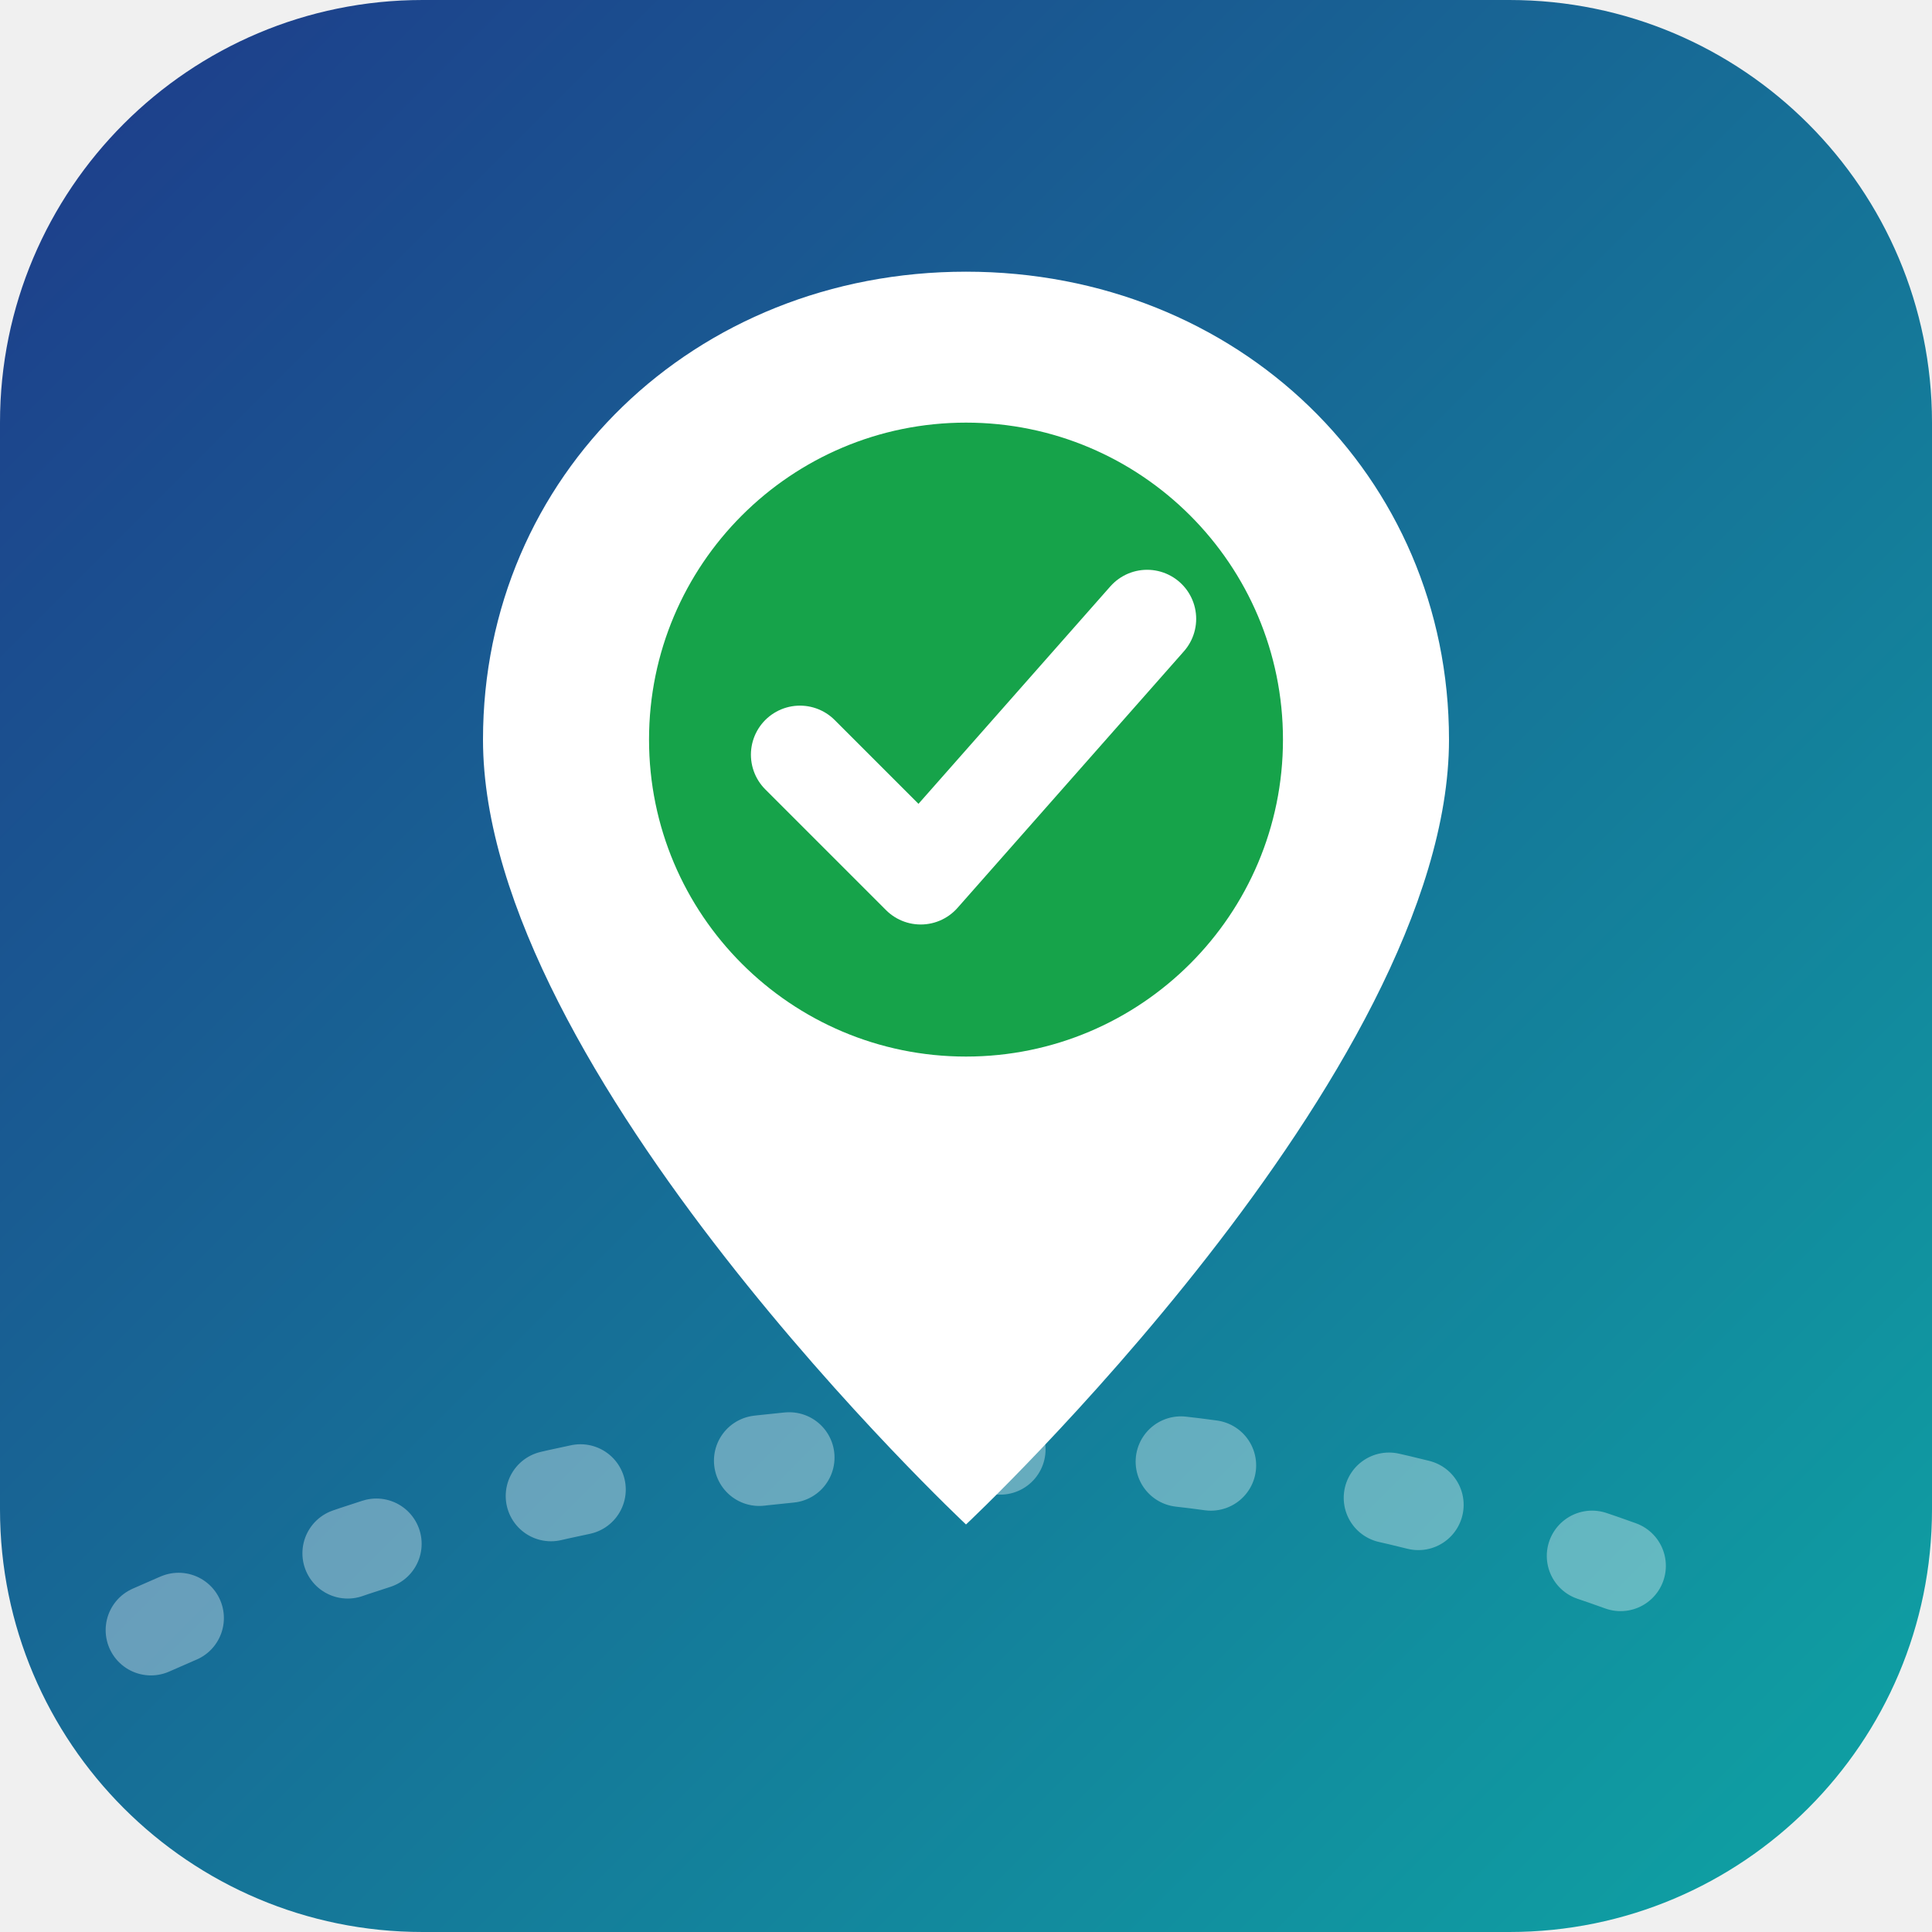
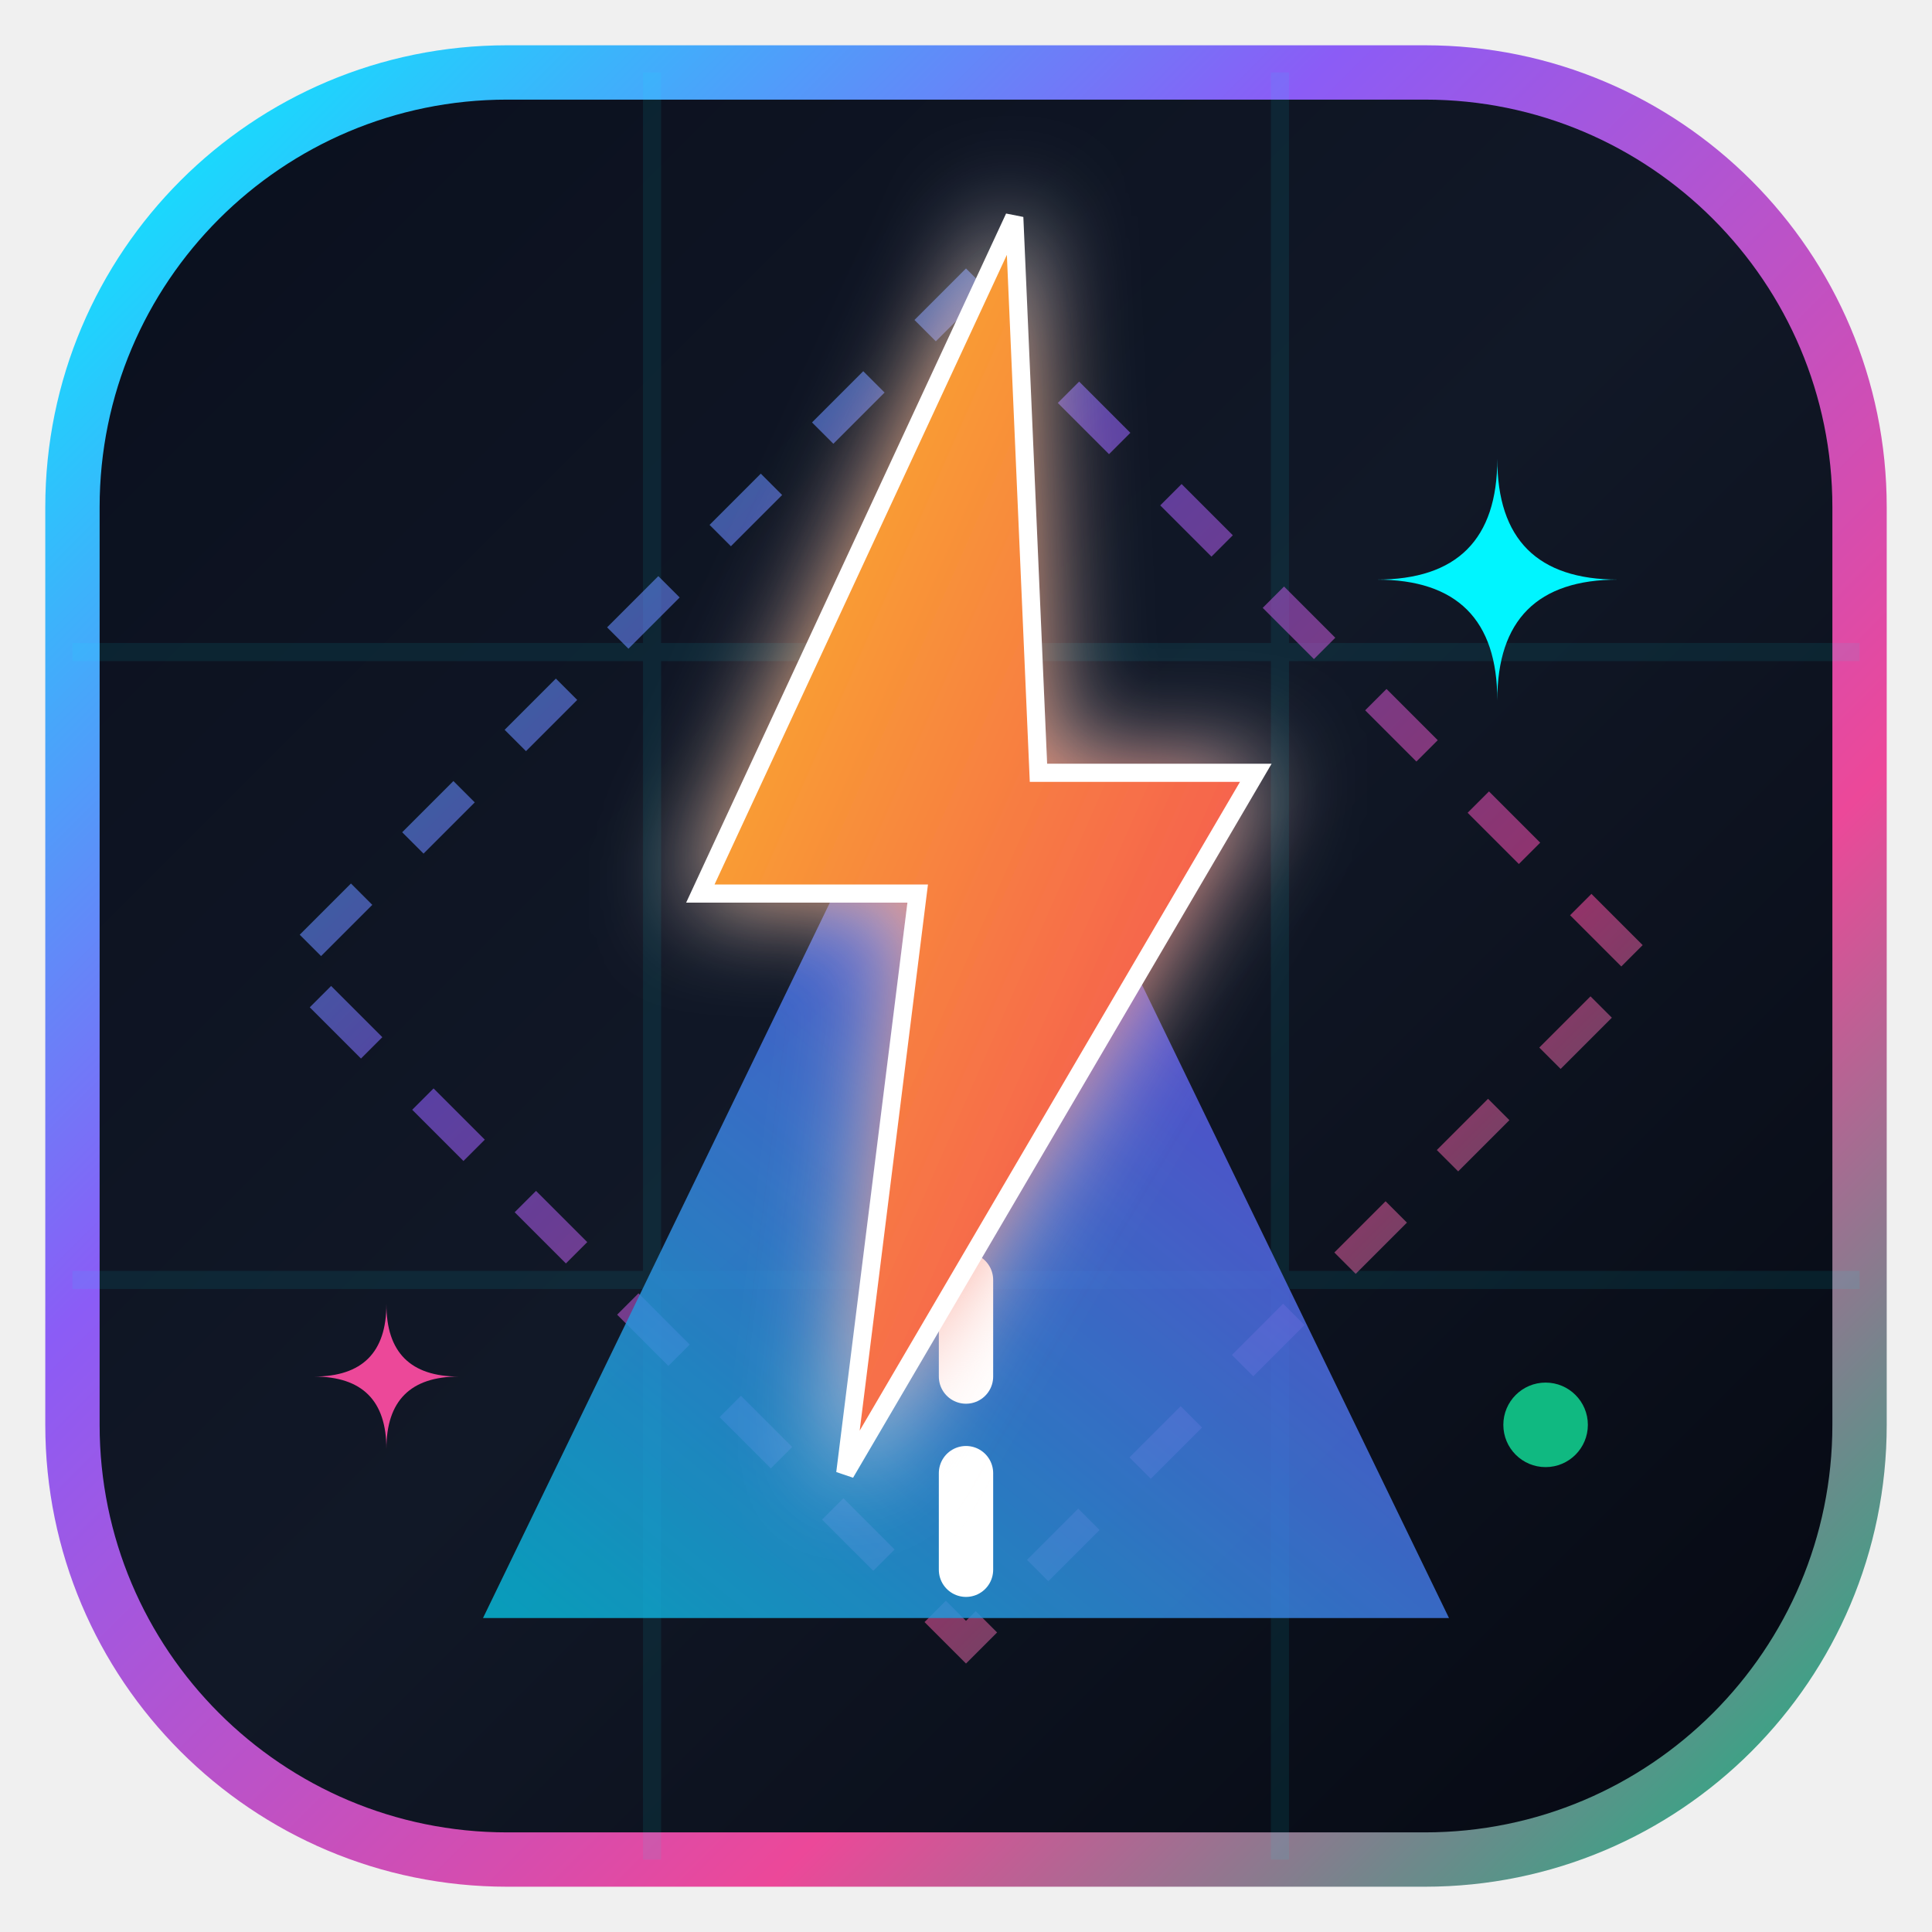
- <svg xmlns="http://www.w3.org/2000/svg" viewBox="0 0 128 128" role="img" aria-label="SUDHARSARTHI logo">
+ <svg xmlns="http://www.w3.org/2000/svg" viewBox="0 0 160 160" width="160" height="160" role="img" aria-label="SUDHARSARTHI Gen-Z Logo">
  <defs>
-     <linearGradient id="bg" x1="0" y1="0" x2="1" y2="1">
-       <stop offset="0" stop-color="#1e3a8a" />
-       <stop offset="1" stop-color="#0ea5a4" />
+     <linearGradient id="gz-bg" x1="0%" y1="0%" x2="100%" y2="100%">
+       <stop offset="0%" stop-color="#0a0f1d" />
+       <stop offset="50%" stop-color="#111827" />
+       <stop offset="100%" stop-color="#050811" />
    </linearGradient>
+     <linearGradient id="gz-neon" x1="0%" y1="0%" x2="100%" y2="100%">
+       <stop offset="0%" stop-color="#00f5ff" />
+       <stop offset="35%" stop-color="#8b5cf6" />
+       <stop offset="70%" stop-color="#ec4899" />
+       <stop offset="100%" stop-color="#10b981" />
+     </linearGradient>
+     <linearGradient id="gz-road" x1="0%" y1="100%" x2="100%" y2="0%">
+       <stop offset="0%" stop-color="#06b6d4" />
+       <stop offset="100%" stop-color="#7c3aed" />
+     </linearGradient>
+     <linearGradient id="gz-bolt" x1="0%" y1="0%" x2="100%" y2="100%">
+       <stop offset="0%" stop-color="#fbbf24" />
+       <stop offset="100%" stop-color="#f43f5e" />
+     </linearGradient>
+     <filter id="gz-glow" x="-20%" y="-20%" width="140%" height="140%">
+       <feGaussianBlur stdDeviation="4" result="blur" />
+       <feComposite in="SourceGraphic" in2="blur" operator="over" />
+     </filter>
  </defs>
-   <rect width="128" height="128" rx="28" fill="url(#bg)" />
-   <path d="M10 108 Q64 84 118 108" fill="none" stroke="#ffffff" stroke-opacity=".35" stroke-width="6" stroke-linecap="round" stroke-dasharray="2 12" />
-   <path d="M64 18c-18 0-32 13.5-32 31 0 22 32 52 32 52s32-30 32-52c0-17.500-14-31-32-31z" fill="#ffffff" />
-   <circle cx="64" cy="49" r="21" fill="#16a34a" />
-   <path d="M53 50l8 8 15-17" fill="none" stroke="#ffffff" stroke-width="6.500" stroke-linecap="round" stroke-linejoin="round" />
+   <rect x="6" y="6" width="148" height="148" rx="36" fill="url(#gz-bg)" stroke="url(#gz-neon)" stroke-width="4.5" />
+   <path d="M 6 54 H 154 M 6 106 H 154 M 54 6 V 154 M 106 6 V 154" stroke="#00f5ff" stroke-opacity="0.08" stroke-width="1.5" />
+   <polygon points="80,24 136,80 80,136 24,80" fill="none" stroke="url(#gz-neon)" stroke-width="2.5" stroke-dasharray="6 6" opacity="0.6" />
+   <path d="M 40 134 L 72 68 L 88 68 L 120 134 Z" fill="url(#gz-road)" opacity="0.85" />
+   <line x1="80" y1="130" x2="80" y2="72" stroke="#ffffff" stroke-width="4.5" stroke-linecap="round" stroke-dasharray="8 8" />
+   <polygon points="84,18 58,74 76,74 70,122 104,64 86,64" fill="url(#gz-bolt)" filter="url(#gz-glow)" stroke="#ffffff" stroke-width="1.5" />
+   <path d="M 124 38 Q 124 48 134 48 Q 124 48 124 58 Q 124 48 114 48 Q 124 48 124 38 Z" fill="#00f5ff" />
+   <path d="M 32 108 Q 32 114 38 114 Q 32 114 32 120 Q 32 114 26 114 Q 32 114 32 108 Z" fill="#ec4899" />
+   <circle cx="128" cy="118" r="3.5" fill="#10b981" />
</svg>
